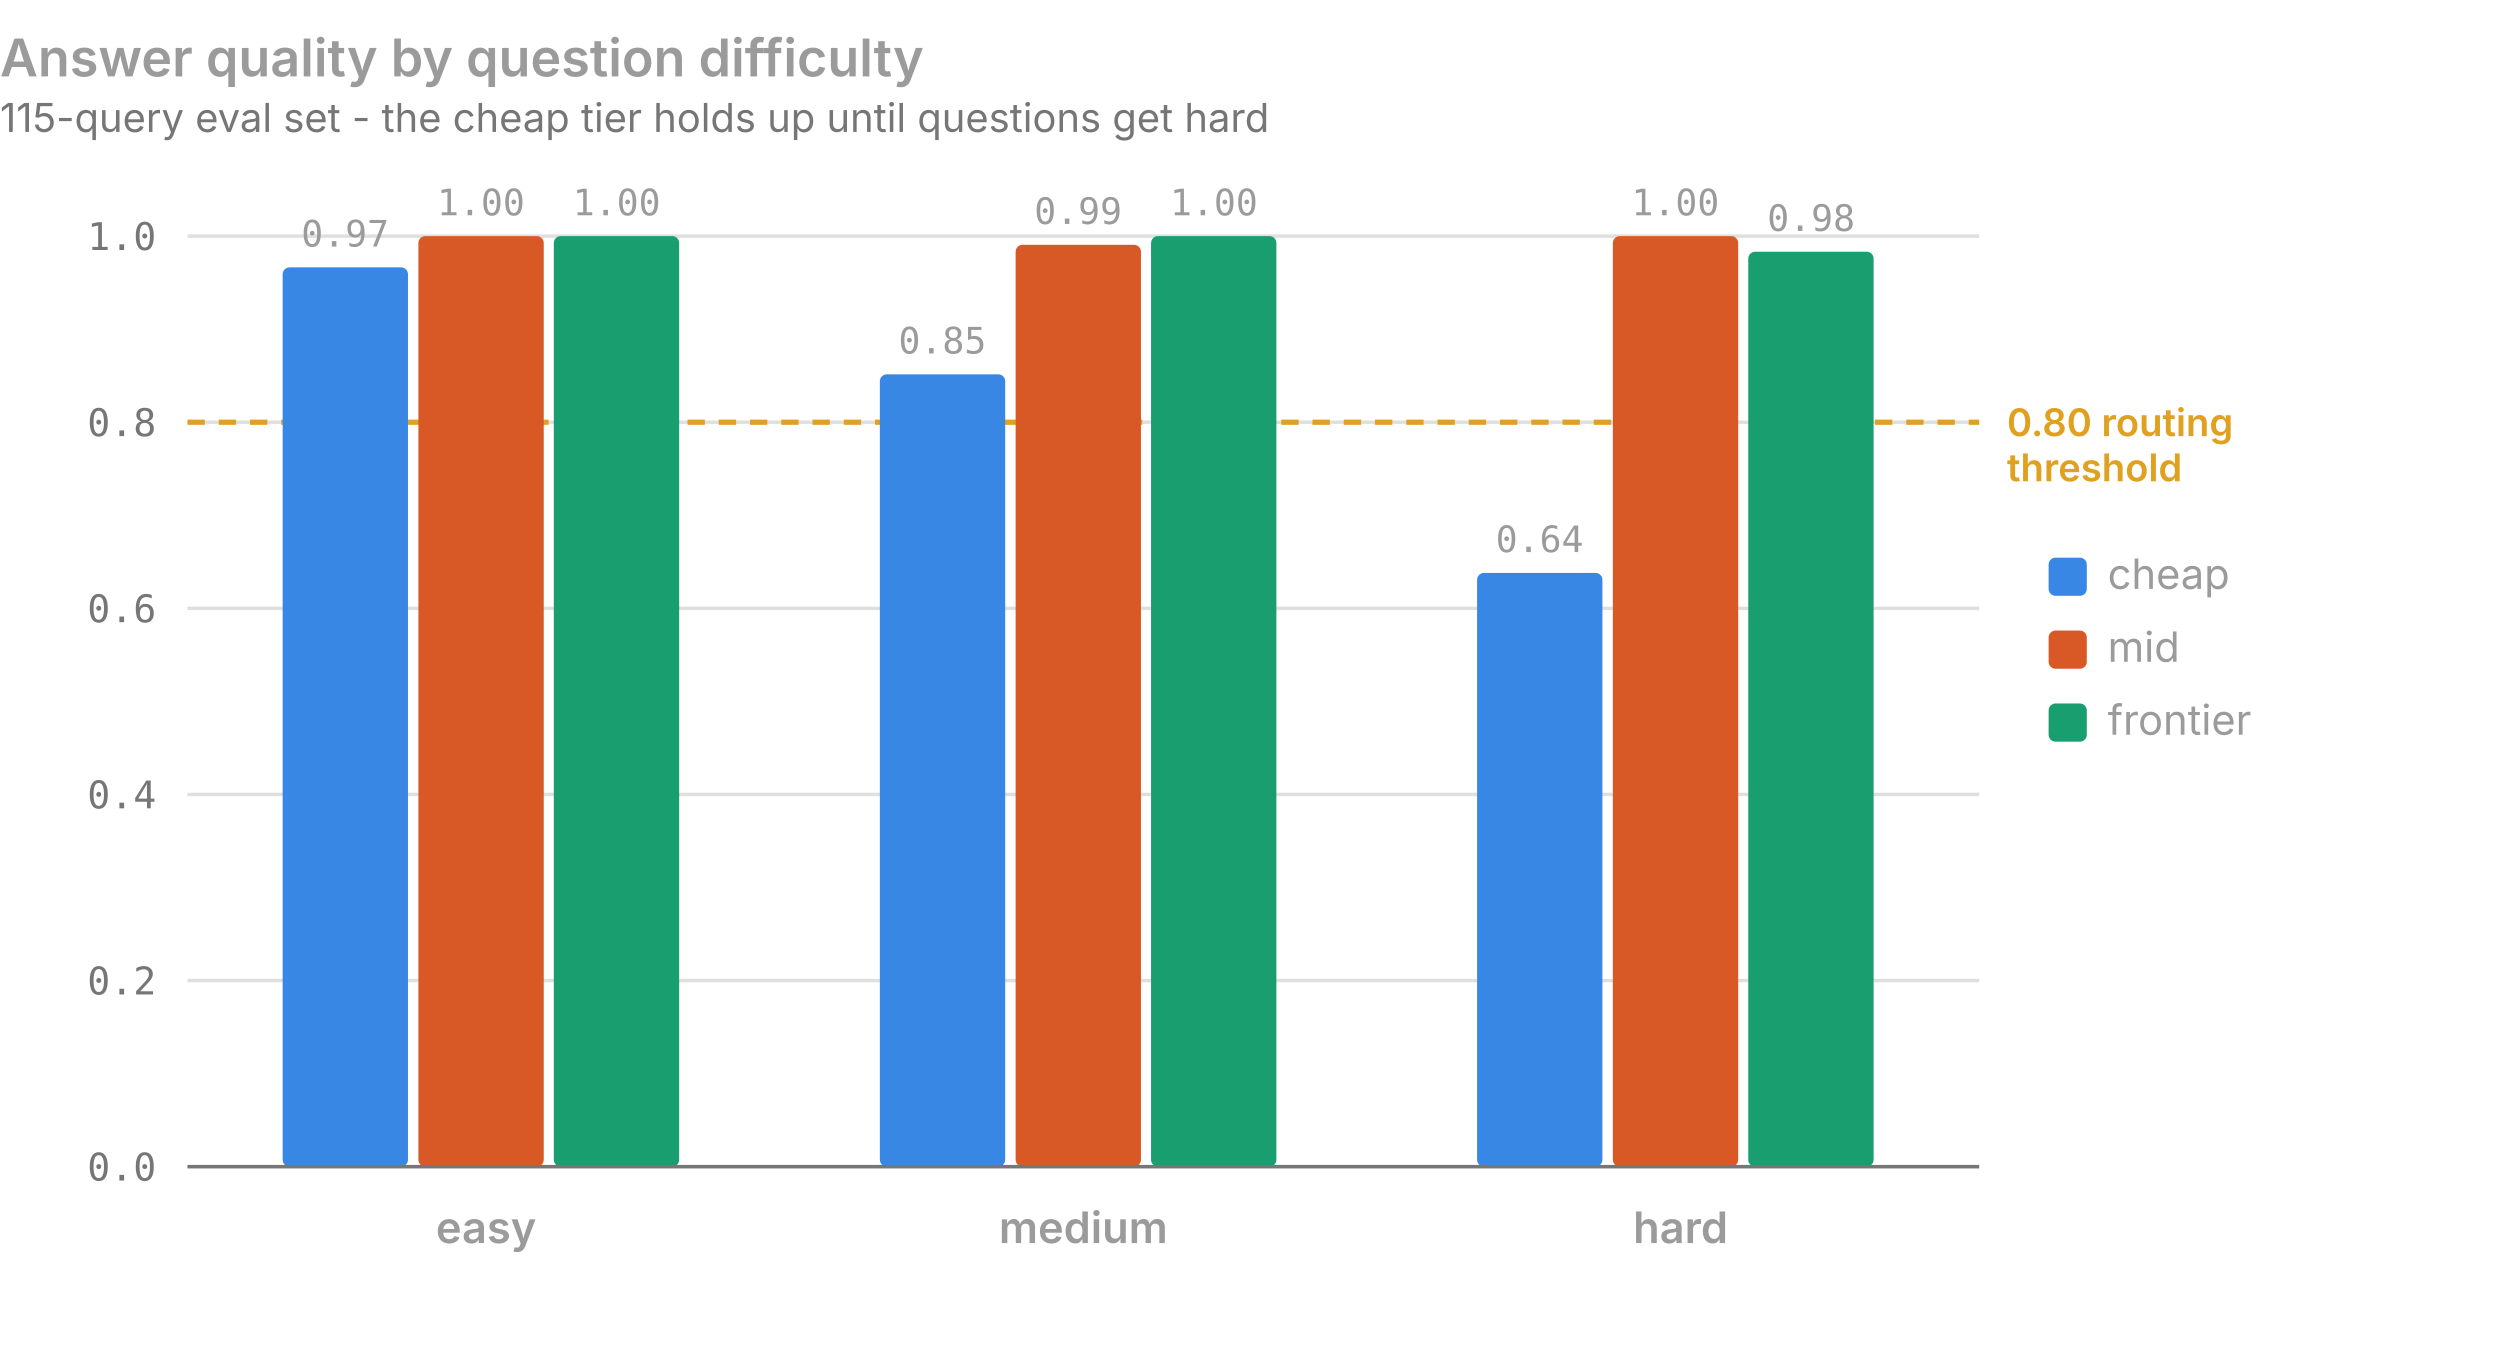
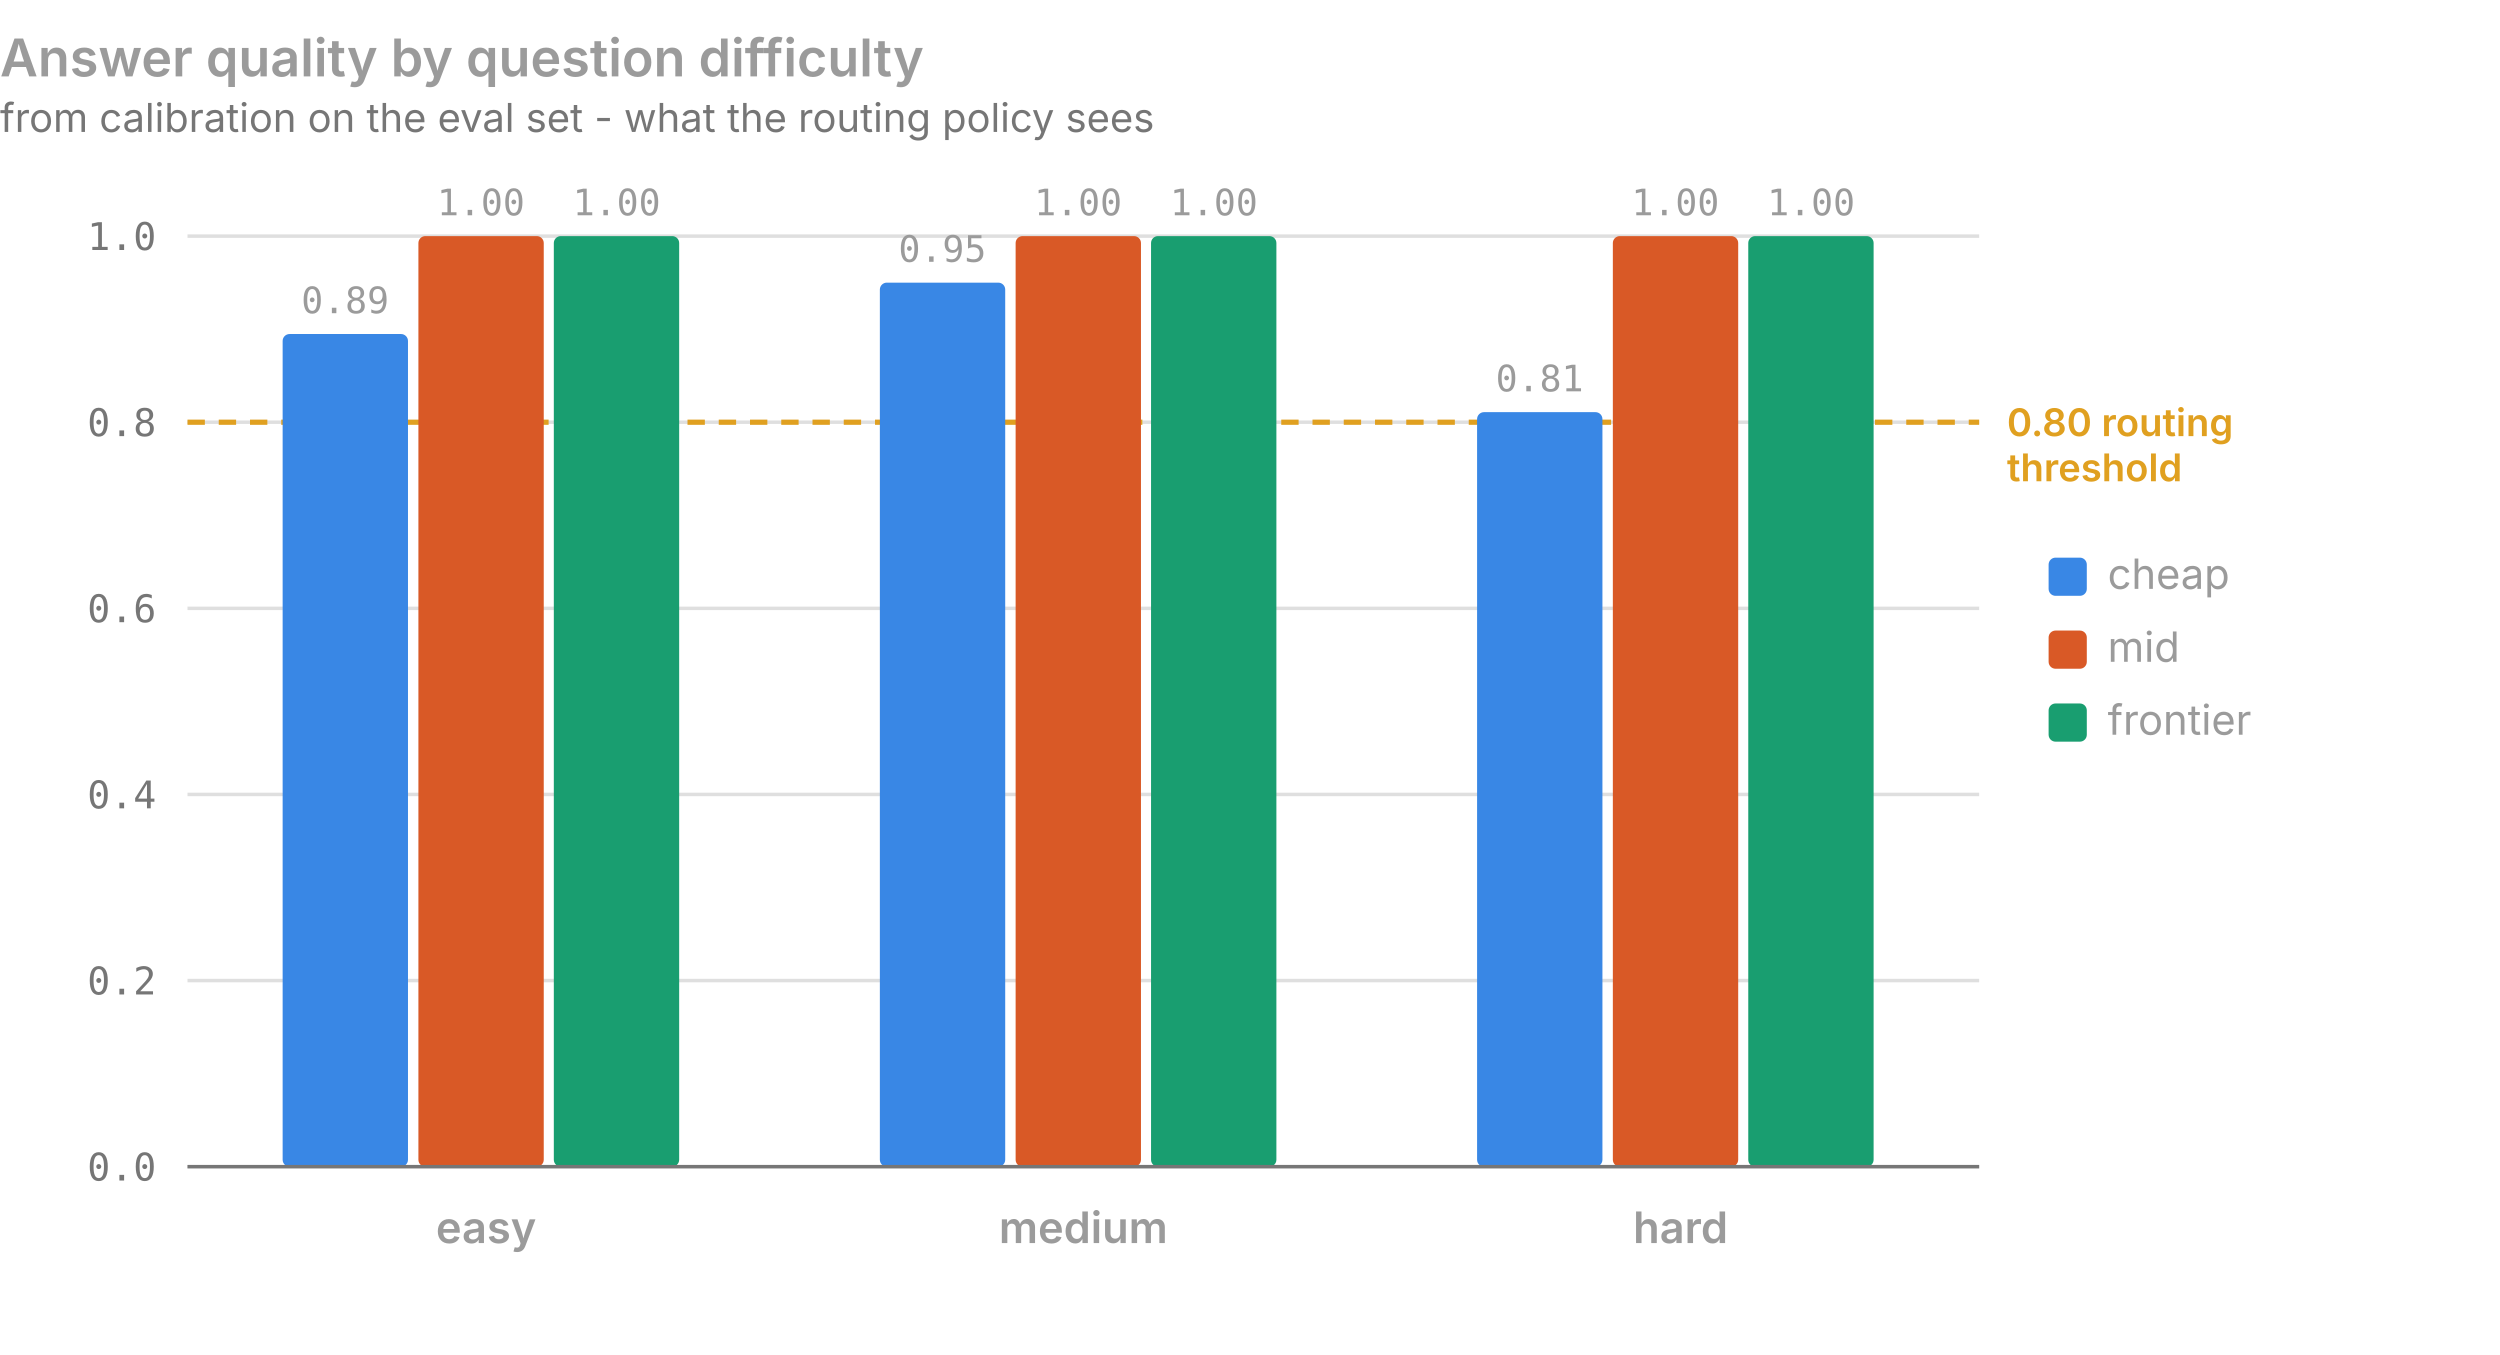
<svg xmlns="http://www.w3.org/2000/svg" viewBox="0 0 720 390" width="720" height="390" role="img" aria-label="Answer quality by question difficulty">
  <text x="0.0" y="22.0" font-family="IBM Plex Sans, -apple-system, Segoe UI, sans-serif" font-size="15" fill="#9b9b9b" text-anchor="start" font-weight="600">Answer quality by question difficulty</text>
-   <text x="0.0" y="38.0" font-family="IBM Plex Sans, -apple-system, Segoe UI, sans-serif" font-size="11.5" fill="#767676" text-anchor="start" font-weight="400">115-query eval set - the cheap tier holds up until questions get hard</text>
+   <text x="0.0" y="38.0" font-family="IBM Plex Sans, -apple-system, Segoe UI, sans-serif" font-size="11.5" fill="#767676" text-anchor="start" font-weight="400">from calibration on the eval set - what the routing policy sees</text>
  <line x1="54" y1="336.0" x2="570" y2="336.0" stroke="#8884" stroke-width="1" />
  <text x="45.0" y="340.0" font-family="IBM Plex Mono, SFMono-Regular, Consolas, monospace" font-size="11" fill="#767676" text-anchor="end" font-weight="400">0.0</text>
  <line x1="54" y1="282.4" x2="570" y2="282.4" stroke="#8884" stroke-width="1" />
  <text x="45.0" y="286.4" font-family="IBM Plex Mono, SFMono-Regular, Consolas, monospace" font-size="11" fill="#767676" text-anchor="end" font-weight="400">0.2</text>
  <line x1="54" y1="228.8" x2="570" y2="228.8" stroke="#8884" stroke-width="1" />
  <text x="45.0" y="232.8" font-family="IBM Plex Mono, SFMono-Regular, Consolas, monospace" font-size="11" fill="#767676" text-anchor="end" font-weight="400">0.4</text>
  <line x1="54" y1="175.2" x2="570" y2="175.2" stroke="#8884" stroke-width="1" />
  <text x="45.0" y="179.2" font-family="IBM Plex Mono, SFMono-Regular, Consolas, monospace" font-size="11" fill="#767676" text-anchor="end" font-weight="400">0.6</text>
  <line x1="54" y1="121.6" x2="570" y2="121.6" stroke="#8884" stroke-width="1" />
  <text x="45.0" y="125.6" font-family="IBM Plex Mono, SFMono-Regular, Consolas, monospace" font-size="11" fill="#767676" text-anchor="end" font-weight="400">0.8</text>
  <line x1="54" y1="68.0" x2="570" y2="68.0" stroke="#8884" stroke-width="1" />
  <text x="45.0" y="72.0" font-family="IBM Plex Mono, SFMono-Regular, Consolas, monospace" font-size="11" fill="#767676" text-anchor="end" font-weight="400">1.0</text>
  <line x1="54" y1="121.6" x2="570" y2="121.6" stroke="#e0a020" stroke-width="1.5" stroke-dasharray="5 4" />
  <text x="578.0" y="125.6" font-family="IBM Plex Sans, -apple-system, Segoe UI, sans-serif" font-size="11" fill="#e0a020" text-anchor="start" font-weight="600">0.80 routing</text>
  <text x="578.0" y="138.6" font-family="IBM Plex Sans, -apple-system, Segoe UI, sans-serif" font-size="11" fill="#e0a020" text-anchor="start" font-weight="600">threshold</text>
-   <rect x="81.4" y="77.0" width="36.1" height="259.0" rx="2" fill="#3987e5" />
-   <text x="99.4" y="71.0" font-family="IBM Plex Mono, SFMono-Regular, Consolas, monospace" font-size="10.5" fill="#9b9b9b" text-anchor="middle" font-weight="400">0.97</text>
+   <rect x="81.4" y="96.2" width="36.1" height="239.8" rx="2" fill="#3987e5" />
+   <text x="99.4" y="90.2" font-family="IBM Plex Mono, SFMono-Regular, Consolas, monospace" font-size="10.5" fill="#9b9b9b" text-anchor="middle" font-weight="400">0.89</text>
  <rect x="120.5" y="68.0" width="36.1" height="268.0" rx="2" fill="#d95926" />
  <text x="138.5" y="62.0" font-family="IBM Plex Mono, SFMono-Regular, Consolas, monospace" font-size="10.5" fill="#9b9b9b" text-anchor="middle" font-weight="400">1.00</text>
  <rect x="159.5" y="68.0" width="36.1" height="268.0" rx="2" fill="#199e70" />
  <text x="177.6" y="62.0" font-family="IBM Plex Mono, SFMono-Regular, Consolas, monospace" font-size="10.5" fill="#9b9b9b" text-anchor="middle" font-weight="400">1.00</text>
  <text x="140.0" y="358.0" font-family="IBM Plex Sans, -apple-system, Segoe UI, sans-serif" font-size="12.5" fill="#9b9b9b" text-anchor="middle" font-weight="600">easy</text>
-   <rect x="253.4" y="107.8" width="36.1" height="228.2" rx="2" fill="#3987e5" />
-   <text x="271.4" y="101.8" font-family="IBM Plex Mono, SFMono-Regular, Consolas, monospace" font-size="10.5" fill="#9b9b9b" text-anchor="middle" font-weight="400">0.85</text>
-   <rect x="292.5" y="70.5" width="36.1" height="265.5" rx="2" fill="#d95926" />
-   <text x="310.5" y="64.5" font-family="IBM Plex Mono, SFMono-Regular, Consolas, monospace" font-size="10.5" fill="#9b9b9b" text-anchor="middle" font-weight="400">0.99</text>
+   <rect x="253.4" y="81.4" width="36.1" height="254.6" rx="2" fill="#3987e5" />
+   <text x="271.4" y="75.4" font-family="IBM Plex Mono, SFMono-Regular, Consolas, monospace" font-size="10.5" fill="#9b9b9b" text-anchor="middle" font-weight="400">0.95</text>
+   <rect x="292.5" y="68.0" width="36.1" height="268.0" rx="2" fill="#d95926" />
+   <text x="310.5" y="62.0" font-family="IBM Plex Mono, SFMono-Regular, Consolas, monospace" font-size="10.5" fill="#9b9b9b" text-anchor="middle" font-weight="400">1.00</text>
  <rect x="331.5" y="68.0" width="36.1" height="268.0" rx="2" fill="#199e70" />
  <text x="349.6" y="62.0" font-family="IBM Plex Mono, SFMono-Regular, Consolas, monospace" font-size="10.5" fill="#9b9b9b" text-anchor="middle" font-weight="400">1.00</text>
  <text x="312.0" y="358.0" font-family="IBM Plex Sans, -apple-system, Segoe UI, sans-serif" font-size="12.5" fill="#9b9b9b" text-anchor="middle" font-weight="600">medium</text>
-   <rect x="425.4" y="165.0" width="36.1" height="171.0" rx="2" fill="#3987e5" />
-   <text x="443.4" y="159.0" font-family="IBM Plex Mono, SFMono-Regular, Consolas, monospace" font-size="10.5" fill="#9b9b9b" text-anchor="middle" font-weight="400">0.64</text>
+   <rect x="425.4" y="118.7" width="36.1" height="217.3" rx="2" fill="#3987e5" />
+   <text x="443.4" y="112.7" font-family="IBM Plex Mono, SFMono-Regular, Consolas, monospace" font-size="10.5" fill="#9b9b9b" text-anchor="middle" font-weight="400">0.81</text>
  <rect x="464.5" y="68.0" width="36.1" height="268.0" rx="2" fill="#d95926" />
  <text x="482.5" y="62.0" font-family="IBM Plex Mono, SFMono-Regular, Consolas, monospace" font-size="10.5" fill="#9b9b9b" text-anchor="middle" font-weight="400">1.00</text>
-   <rect x="503.5" y="72.5" width="36.1" height="263.5" rx="2" fill="#199e70" />
-   <text x="521.6" y="66.5" font-family="IBM Plex Mono, SFMono-Regular, Consolas, monospace" font-size="10.5" fill="#9b9b9b" text-anchor="middle" font-weight="400">0.98</text>
+   <rect x="503.5" y="68.0" width="36.1" height="268.0" rx="2" fill="#199e70" />
+   <text x="521.6" y="62.0" font-family="IBM Plex Mono, SFMono-Regular, Consolas, monospace" font-size="10.5" fill="#9b9b9b" text-anchor="middle" font-weight="400">1.00</text>
  <text x="484.0" y="358.0" font-family="IBM Plex Sans, -apple-system, Segoe UI, sans-serif" font-size="12.5" fill="#9b9b9b" text-anchor="middle" font-weight="600">hard</text>
  <line x1="54" y1="336" x2="570" y2="336" stroke="#767676" stroke-width="1" />
  <rect x="590" y="160.6" width="11" height="11" rx="2" fill="#3987e5" />
  <text x="607.0" y="169.6" font-family="IBM Plex Sans, -apple-system, Segoe UI, sans-serif" font-size="12" fill="#9b9b9b" text-anchor="start" font-weight="400">cheap</text>
  <rect x="590" y="181.6" width="11" height="11" rx="2" fill="#d95926" />
  <text x="607.0" y="190.6" font-family="IBM Plex Sans, -apple-system, Segoe UI, sans-serif" font-size="12" fill="#9b9b9b" text-anchor="start" font-weight="400">mid</text>
  <rect x="590" y="202.6" width="11" height="11" rx="2" fill="#199e70" />
  <text x="607.0" y="211.6" font-family="IBM Plex Sans, -apple-system, Segoe UI, sans-serif" font-size="12" fill="#9b9b9b" text-anchor="start" font-weight="400">frontier</text>
</svg>
